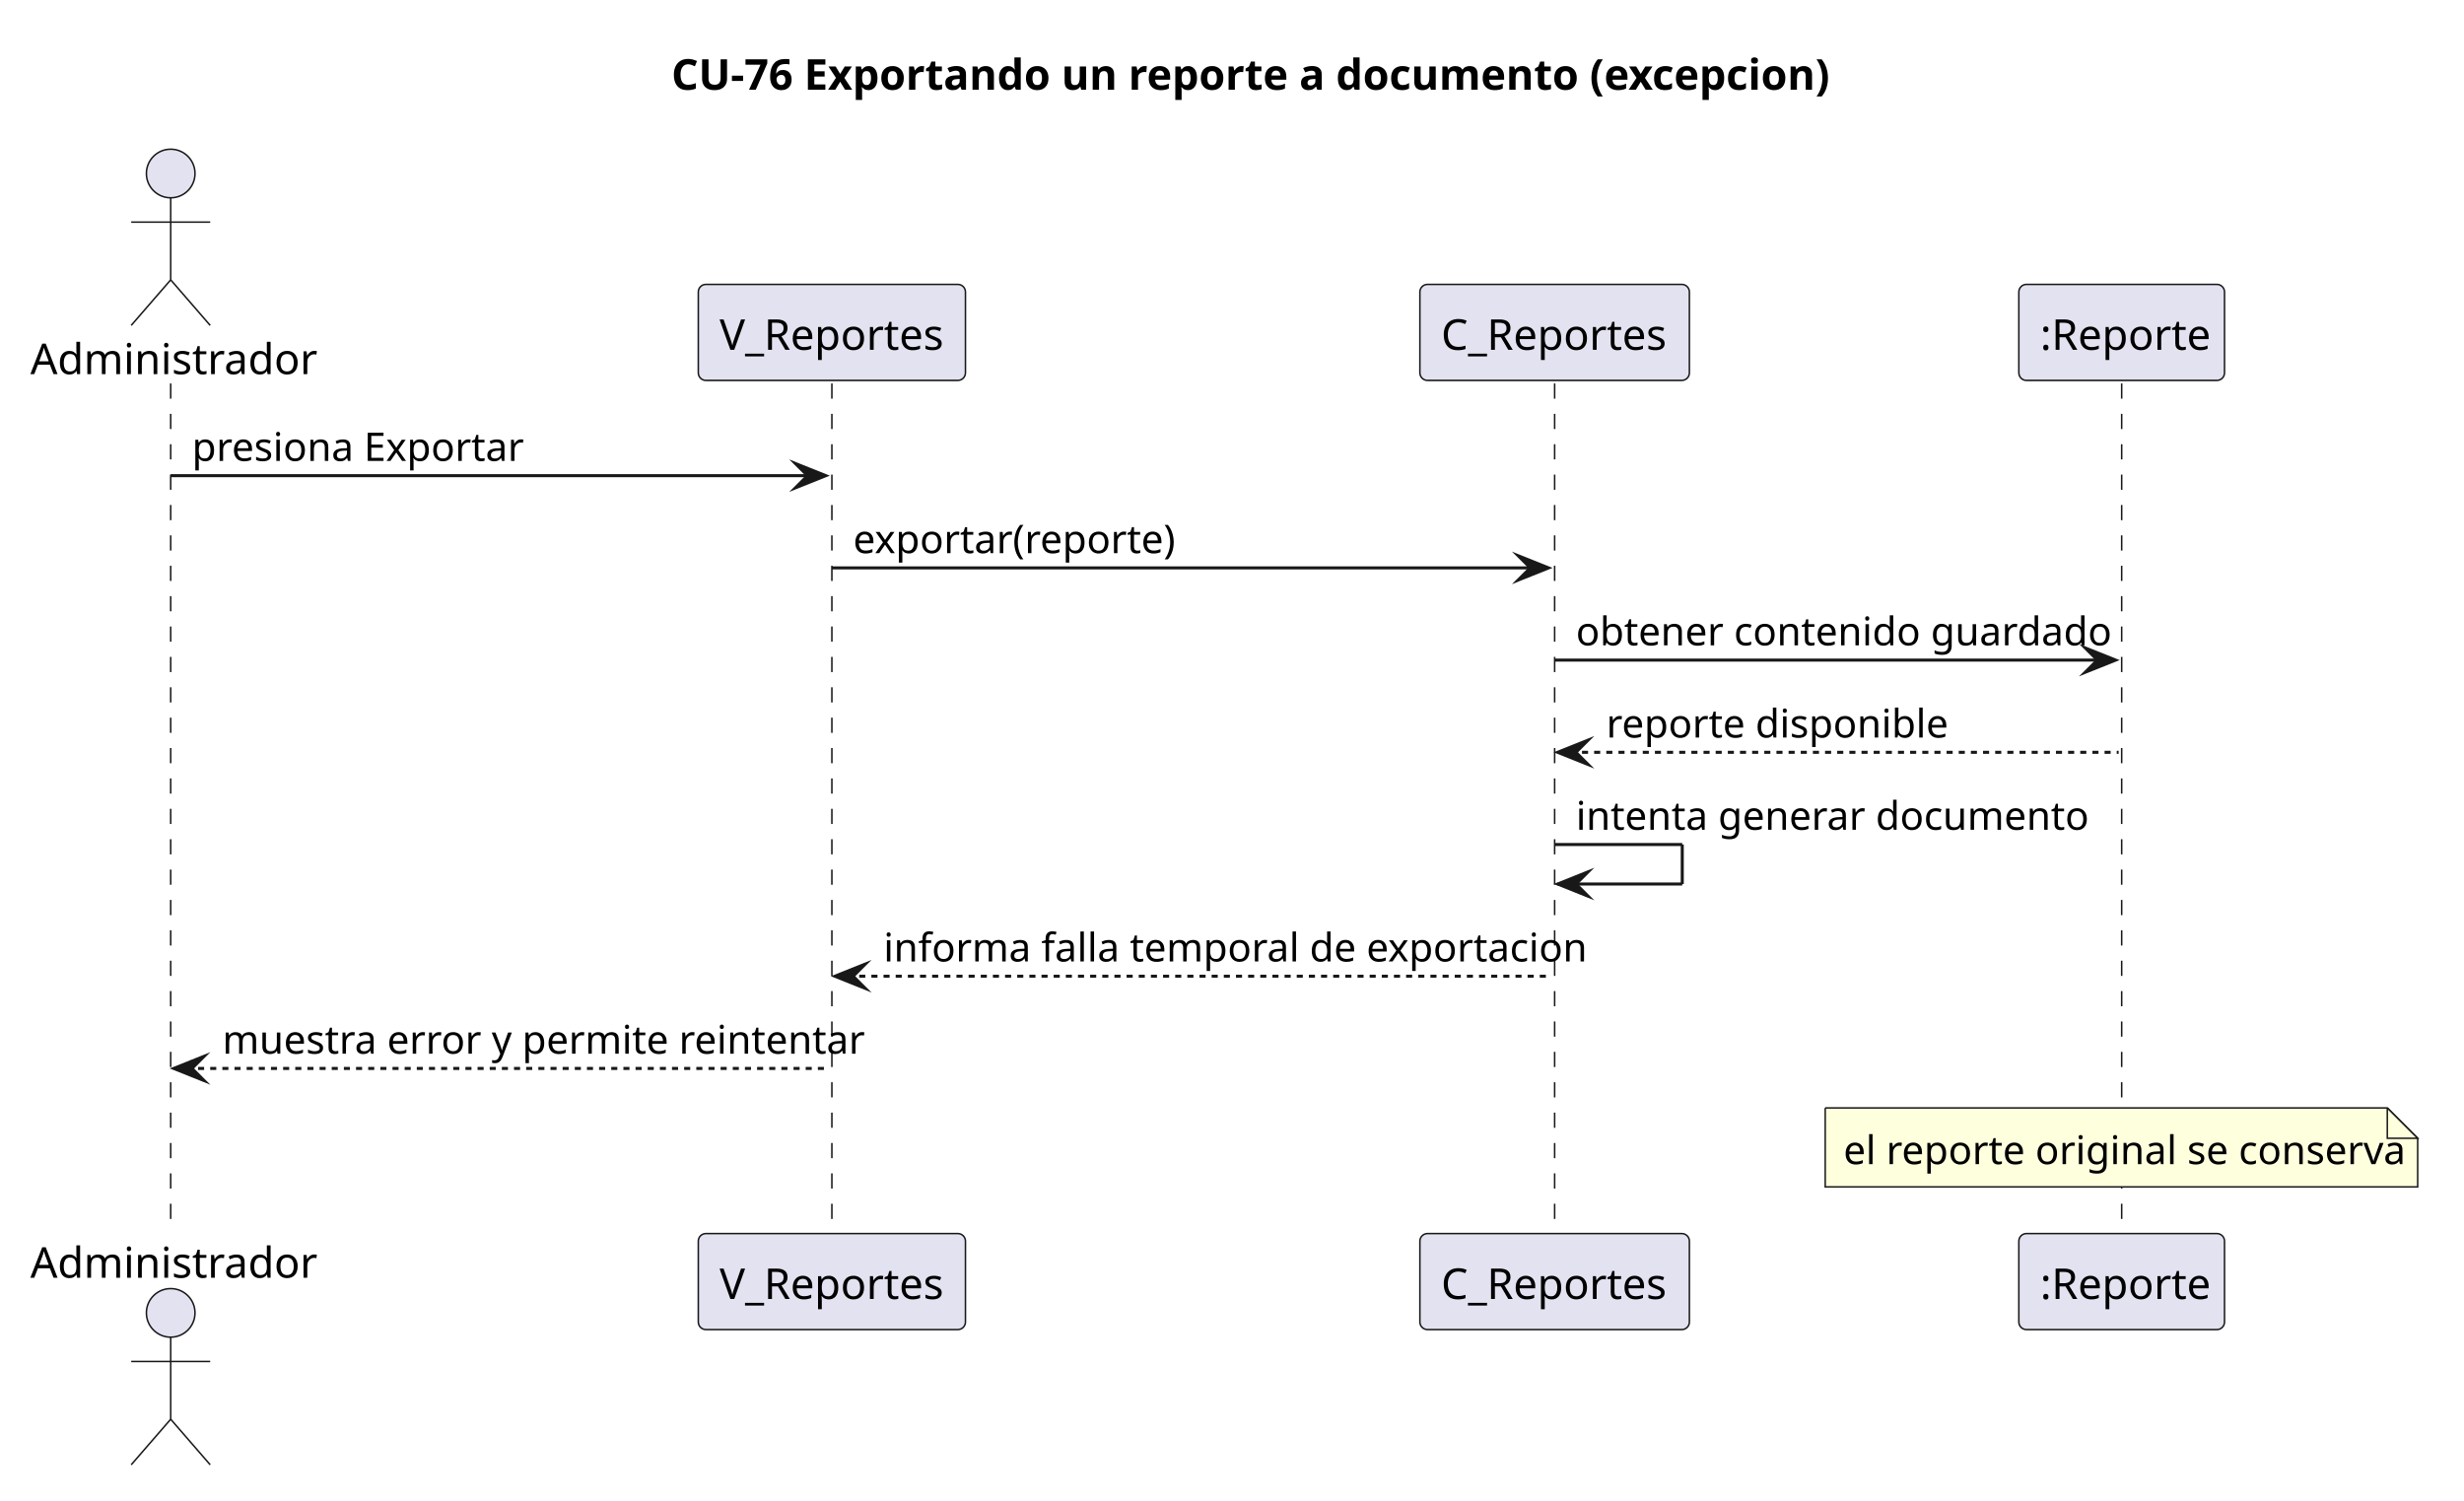
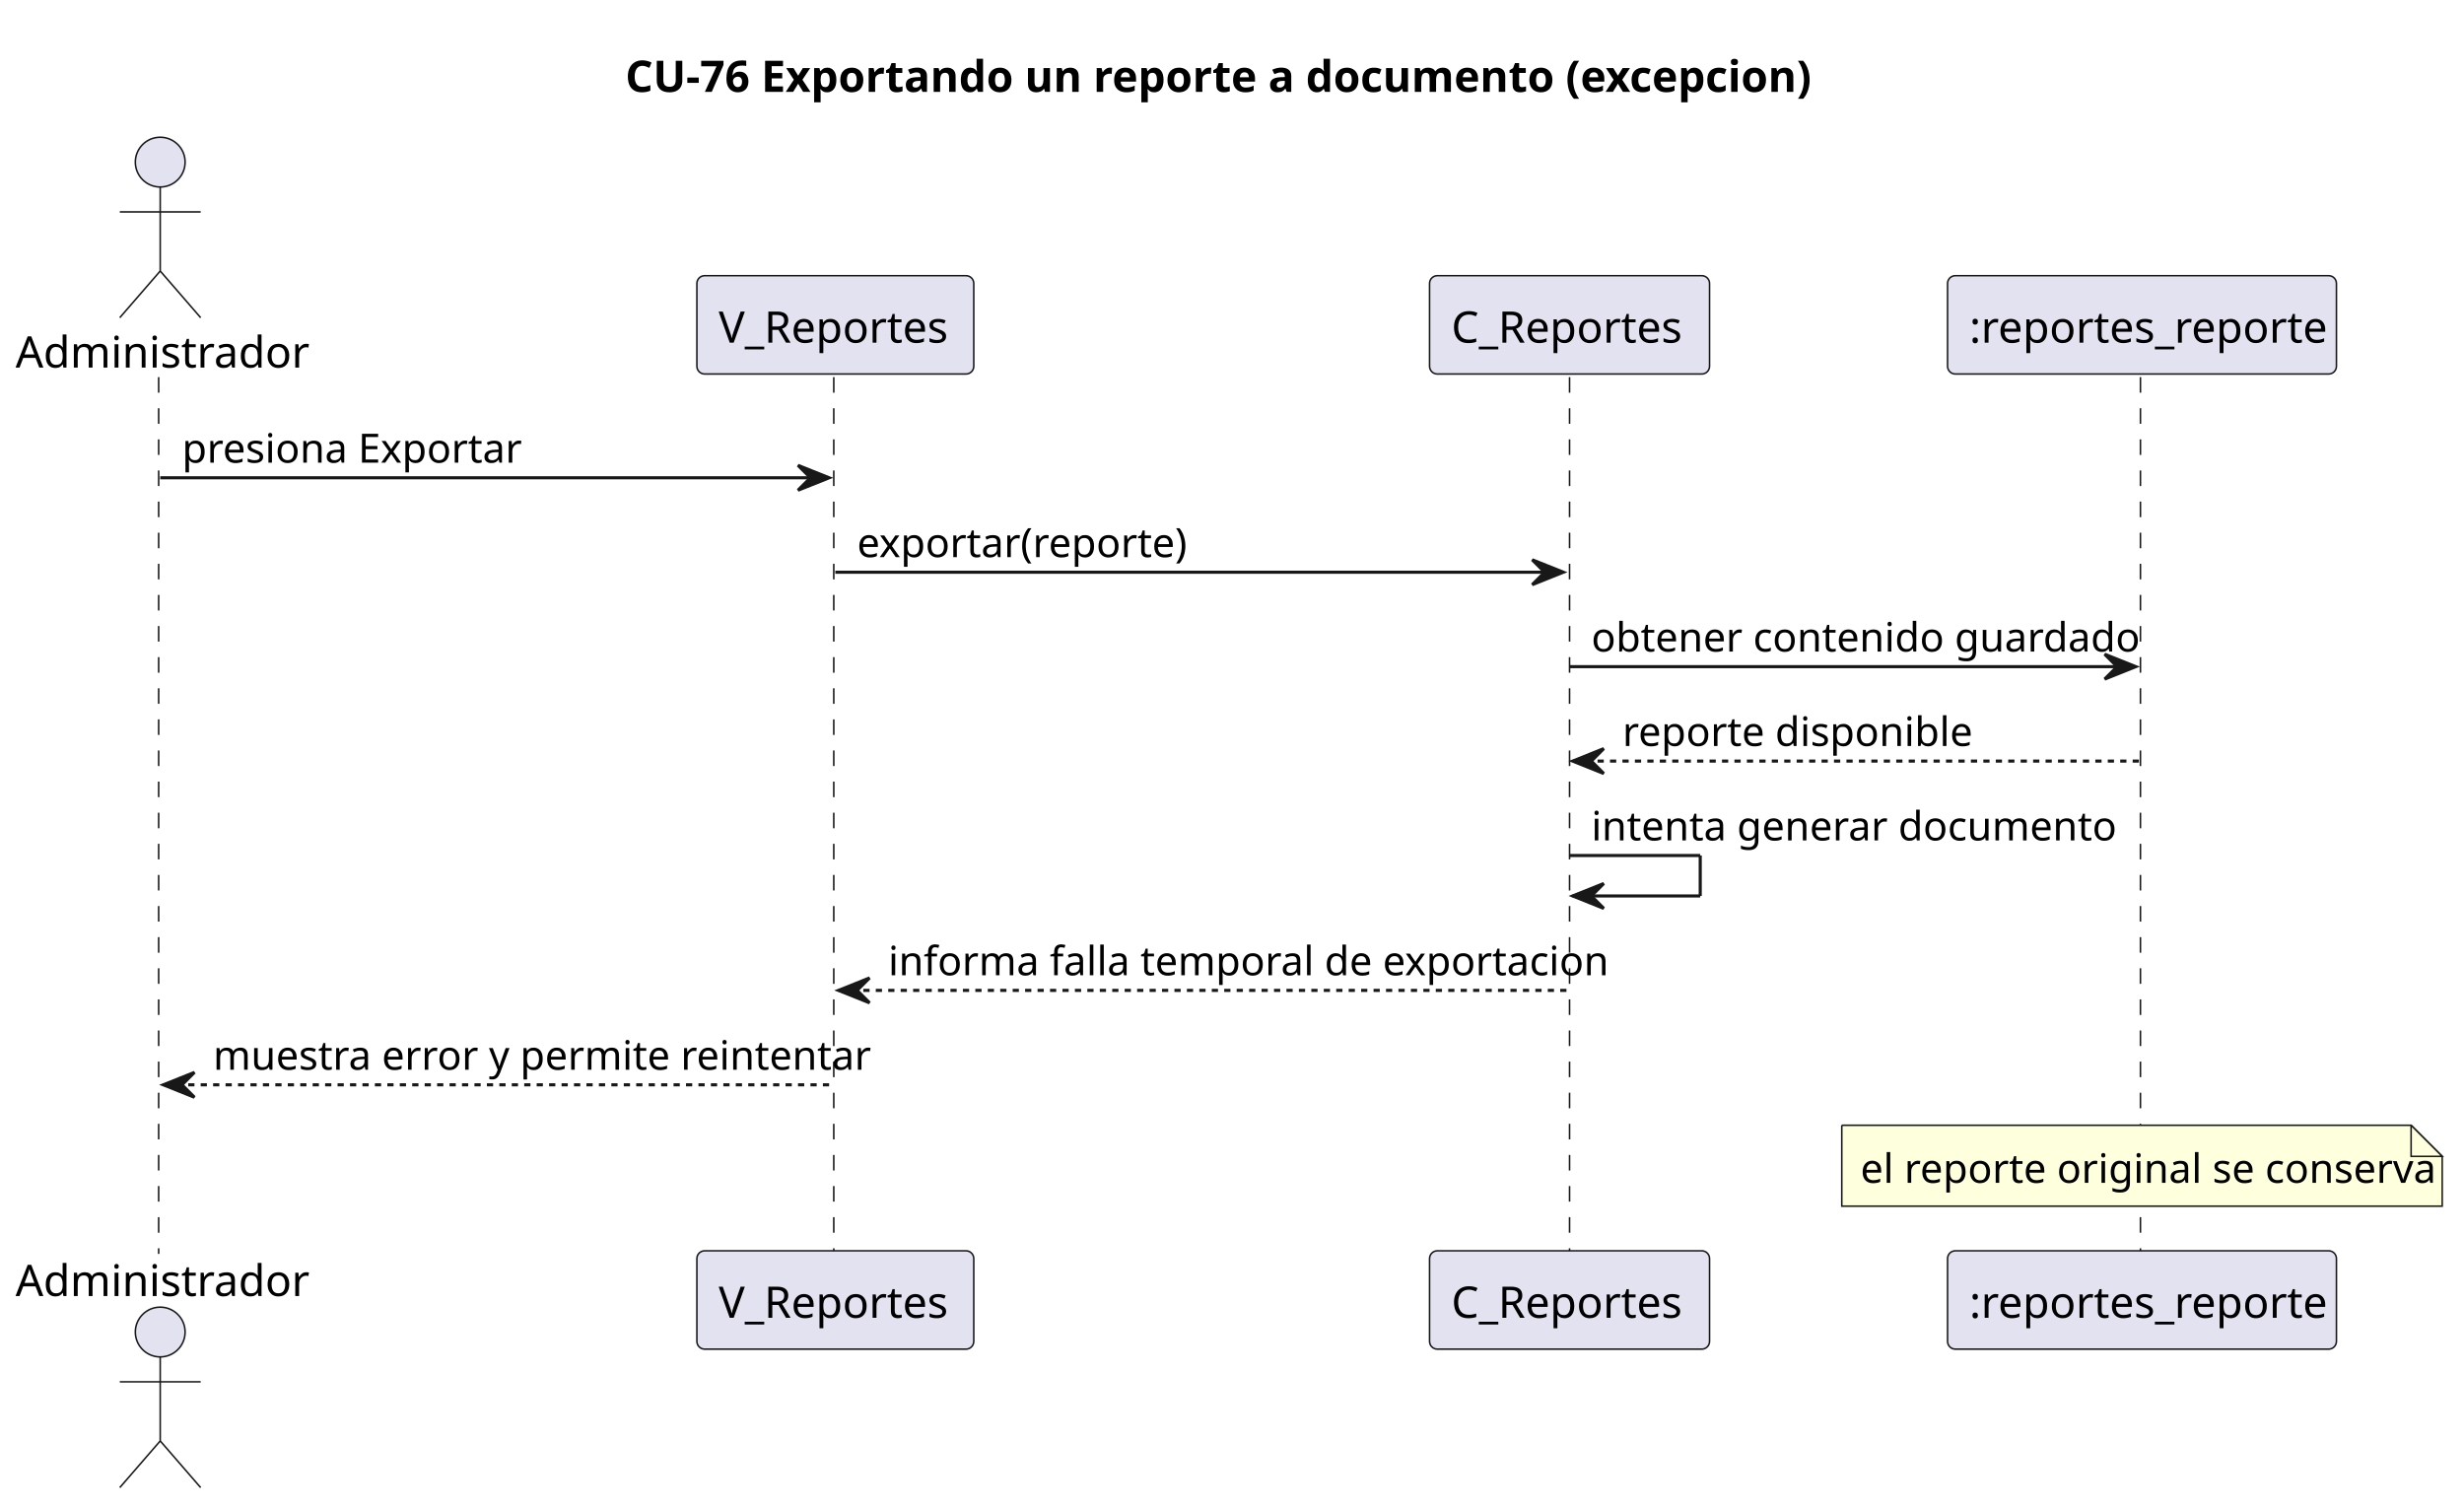
- <svg xmlns="http://www.w3.org/2000/svg" version="1.1" data-diagram-type="SEQUENCE" style="width:811px;height:494px;background:#FFFFFF;" width="811px" height="494px" viewBox="0 0 811 494" zoomAndPan="magnify" preserveAspectRatio="none" contentStyleType="text/css">
+ <svg xmlns="http://www.w3.org/2000/svg" contentStyleType="text/css" height="485px" preserveAspectRatio="none" style="width:792px;height:485px;background:#FFFFFF;" version="1.1" viewBox="0 0 792 485" width="792px" zoomAndPan="magnify">
  <defs />
-   <g font-family="sans-serif" lengthAdjust="spacing">
-     <g class="title" data-source-line="1">
-       <text x="220.983" y="29.533" fill="#000" font-size="14" textLength="367.938" font-weight="700">CU-76 Exportando un reporte a documento (excepcion)</text>
-     </g>
-     <g>
-       <rect x="52.683" y="126.219" width="8" height="279.813" fill="#000" fill-opacity="0" />
-       <line x1="56.183" y1="126.219" x2="56.183" y2="406.031" style="stroke:#181818;stroke-width:0.5;stroke-dasharray:5,5;" />
-     </g>
-     <g>
-       <rect x="270.305" y="126.219" width="8" height="279.813" fill="#000" fill-opacity="0" />
-       <line x1="273.805" y1="126.219" x2="273.805" y2="406.031" style="stroke:#181818;stroke-width:0.5;stroke-dasharray:5,5;" />
-     </g>
-     <g>
-       <rect x="508.196" y="126.219" width="8" height="279.813" fill="#000" fill-opacity="0" />
-       <line x1="511.696" y1="126.219" x2="511.696" y2="406.031" style="stroke:#181818;stroke-width:0.5;stroke-dasharray:5,5;" />
-     </g>
-     <g>
-       <rect x="694.829" y="126.219" width="8" height="279.813" fill="#000" fill-opacity="0" />
-       <line x1="698.329" y1="126.219" x2="698.329" y2="406.031" style="stroke:#181818;stroke-width:0.5;stroke-dasharray:5,5;" />
-     </g>
-     <text x="10" y="123.143" fill="#000" font-size="14" textLength="86.365">Administrador</text>
-     <ellipse cx="56.183" cy="57.109" rx="8" ry="8" fill="#E2E2F0" style="stroke:#181818;stroke-width:0.5;" />
-     <path d="M56.183,65.109 L56.183,92.109 M43.183,73.109 L69.183,73.109 M56.183,92.109 L43.183,107.109 M56.183,92.109 L69.183,107.109" style="stroke:#181818;stroke-width:0.5;" fill="none" />
-     <rect x="229.84" y="93.609" width="87.931" height="31.609" fill="#E2E2F0" style="stroke:#181818;stroke-width:0.5;" rx="2.5" ry="2.5" />
-     <text x="236.84" y="115.143" fill="#000" font-size="14" textLength="73.931">V_Reportes</text>
-     <rect x="467.344" y="93.609" width="88.703" height="31.609" fill="#E2E2F0" style="stroke:#181818;stroke-width:0.5;" rx="2.5" ry="2.5" />
-     <text x="474.344" y="115.143" fill="#000" font-size="14" textLength="74.703">C_Reportes</text>
-     <rect x="664.481" y="93.609" width="67.696" height="31.609" fill="#E2E2F0" style="stroke:#181818;stroke-width:0.5;" rx="2.5" ry="2.5" />
-     <text x="671.481" y="115.143" fill="#000" font-size="14" textLength="53.696">:Reporte</text>
-     <text x="10" y="420.564" fill="#000" font-size="14" textLength="86.365">Administrador</text>
-     <ellipse cx="56.183" cy="432.141" rx="8" ry="8" fill="#E2E2F0" style="stroke:#181818;stroke-width:0.5;" />
-     <path d="M56.183,440.141 L56.183,467.141 M43.183,448.141 L69.183,448.141 M56.183,467.141 L43.183,482.141 M56.183,467.141 L69.183,482.141" style="stroke:#181818;stroke-width:0.5;" fill="none" />
-     <rect x="229.84" y="406.031" width="87.931" height="31.609" fill="#E2E2F0" style="stroke:#181818;stroke-width:0.5;" rx="2.5" ry="2.5" />
-     <text x="236.84" y="427.564" fill="#000" font-size="14" textLength="73.931">V_Reportes</text>
-     <rect x="467.344" y="406.031" width="88.703" height="31.609" fill="#E2E2F0" style="stroke:#181818;stroke-width:0.5;" rx="2.5" ry="2.5" />
-     <text x="474.344" y="427.564" fill="#000" font-size="14" textLength="74.703">C_Reportes</text>
-     <rect x="664.481" y="406.031" width="67.696" height="31.609" fill="#E2E2F0" style="stroke:#181818;stroke-width:0.5;" rx="2.5" ry="2.5" />
-     <text x="671.481" y="427.564" fill="#000" font-size="14" textLength="53.696">:Reporte</text>
-     <polygon points="261.805,152.57,271.805,156.57,261.805,160.57,265.805,156.57" fill="#181818" style="stroke:#181818;stroke-width:1;stroke-linejoin:miter;stroke-miterlimit:10;" />
-     <line x1="56.183" y1="156.57" x2="267.805" y2="156.57" style="stroke:#181818;stroke-width:1;" />
-     <text x="63.183" y="151.714" fill="#000" font-size="13" textLength="102.61">presiona Exportar</text>
-     <polygon points="499.696,182.922,509.696,186.922,499.696,190.922,503.696,186.922" fill="#181818" style="stroke:#181818;stroke-width:1;stroke-linejoin:miter;stroke-miterlimit:10;" />
-     <line x1="273.805" y1="186.922" x2="505.696" y2="186.922" style="stroke:#181818;stroke-width:1;" />
-     <text x="280.805" y="182.065" fill="#000" font-size="13" textLength="97.538">exportar(reporte)</text>
-     <polygon points="686.329,213.273,696.329,217.273,686.329,221.273,690.329,217.273" fill="#181818" style="stroke:#181818;stroke-width:1;stroke-linejoin:miter;stroke-miterlimit:10;" />
-     <line x1="511.696" y1="217.273" x2="692.329" y2="217.273" style="stroke:#181818;stroke-width:1;" />
-     <text x="518.696" y="212.417" fill="#000" font-size="13" textLength="162.633">obtener contenido guardado</text>
-     <polygon points="522.696,243.625,512.696,247.625,522.696,251.625,518.696,247.625" fill="#181818" style="stroke:#181818;stroke-width:1;stroke-linejoin:miter;stroke-miterlimit:10;" />
-     <line x1="516.696" y1="247.625" x2="697.329" y2="247.625" style="stroke:#181818;stroke-width:1;stroke-dasharray:2,2;" />
-     <text x="528.696" y="242.769" fill="#000" font-size="13" textLength="103.346">reporte disponible</text>
-     <line x1="511.696" y1="277.977" x2="553.696" y2="277.977" style="stroke:#181818;stroke-width:1;" />
-     <line x1="553.696" y1="277.977" x2="553.696" y2="290.977" style="stroke:#181818;stroke-width:1;" />
-     <line x1="512.696" y1="290.977" x2="553.696" y2="290.977" style="stroke:#181818;stroke-width:1;" />
-     <polygon points="522.696,286.977,512.696,290.977,522.696,294.977,518.696,290.977" fill="#181818" style="stroke:#181818;stroke-width:1;stroke-linejoin:miter;stroke-miterlimit:10;" />
-     <text x="518.696" y="273.12" fill="#000" font-size="13" textLength="155.384">intenta generar documento</text>
-     <polygon points="284.805,317.328,274.805,321.328,284.805,325.328,280.805,321.328" fill="#181818" style="stroke:#181818;stroke-width:1;stroke-linejoin:miter;stroke-miterlimit:10;" />
-     <line x1="278.805" y1="321.328" x2="510.696" y2="321.328" style="stroke:#181818;stroke-width:1;stroke-dasharray:2,2;" />
-     <text x="290.805" y="316.472" fill="#000" font-size="13" textLength="213.891">informa falla temporal de exportacion</text>
-     <polygon points="67.183,347.68,57.183,351.68,67.183,355.68,63.183,351.68" fill="#181818" style="stroke:#181818;stroke-width:1;stroke-linejoin:miter;stroke-miterlimit:10;" />
-     <line x1="61.183" y1="351.68" x2="272.805" y2="351.68" style="stroke:#181818;stroke-width:1;stroke-dasharray:2,2;" />
-     <text x="73.183" y="346.823" fill="#000" font-size="13" textLength="193.623">muestra error y permite reintentar</text>
-     <path d="M600.755,364.68 L600.755,390.68 L795.755,390.68 L795.755,374.68 L785.755,364.68 L600.755,364.68" style="stroke:#181818;stroke-width:0.5;" fill="#FEFFDD" />
-     <path d="M785.755,364.68 L785.755,374.68 L795.755,374.68 L785.755,364.68" style="stroke:#181818;stroke-width:0.5;" fill="#FEFFDD" />
-     <text x="606.755" y="383.175" fill="#000" font-size="13" textLength="174.148">el reporte original se conserva</text>
+   <g>
+     <text fill="#000000" font-family="sans-serif" font-size="14" font-weight="bold" lengthAdjust="spacing" textLength="387" x="201" y="29.533">CU-76 Exportando un reporte a documento (excepcion)</text>
+     <line style="stroke:#181818;stroke-width:0.5;stroke-dasharray:5.0,5.0;" x1="51" x2="51" y1="121.219" y2="403.031" />
+     <line style="stroke:#181818;stroke-width:0.5;stroke-dasharray:5.0,5.0;" x1="268" x2="268" y1="121.219" y2="403.031" />
+     <line style="stroke:#181818;stroke-width:0.5;stroke-dasharray:5.0,5.0;" x1="504.5" x2="504.5" y1="121.219" y2="403.031" />
+     <line style="stroke:#181818;stroke-width:0.5;stroke-dasharray:5.0,5.0;" x1="688" x2="688" y1="121.219" y2="403.031" />
+     <text fill="#000000" font-family="sans-serif" font-size="14" lengthAdjust="spacing" textLength="87" x="5" y="118.143">Administrador</text>
+     <ellipse cx="51.5" cy="52.109" fill="#E2E2F0" rx="8" ry="8" style="stroke:#181818;stroke-width:0.5;" />
+     <path d="M51.5,60.109 L51.5,87.109 M38.5,68.109 L64.5,68.109 M51.5,87.109 L38.5,102.109 M51.5,87.109 L64.5,102.109 " fill="none" style="stroke:#181818;stroke-width:0.5;" />
+     <text fill="#000000" font-family="sans-serif" font-size="14" lengthAdjust="spacing" textLength="87" x="5" y="416.565">Administrador</text>
+     <ellipse cx="51.5" cy="428.141" fill="#E2E2F0" rx="8" ry="8" style="stroke:#181818;stroke-width:0.5;" />
+     <path d="M51.5,436.141 L51.5,463.141 M38.5,444.141 L64.5,444.141 M51.5,463.141 L38.5,478.141 M51.5,463.141 L64.5,478.141 " fill="none" style="stroke:#181818;stroke-width:0.5;" />
+     <rect fill="#E2E2F0" height="31.609" rx="2.5" ry="2.5" style="stroke:#181818;stroke-width:0.5;" width="89" x="224" y="88.609" />
+     <text fill="#000000" font-family="sans-serif" font-size="14" lengthAdjust="spacing" textLength="75" x="231" y="110.143">V_Reportes</text>
+     <rect fill="#E2E2F0" height="31.609" rx="2.5" ry="2.5" style="stroke:#181818;stroke-width:0.5;" width="89" x="224" y="402.031" />
+     <text fill="#000000" font-family="sans-serif" font-size="14" lengthAdjust="spacing" textLength="75" x="231" y="423.565">V_Reportes</text>
+     <rect fill="#E2E2F0" height="31.609" rx="2.5" ry="2.5" style="stroke:#181818;stroke-width:0.5;" width="90" x="459.5" y="88.609" />
+     <text fill="#000000" font-family="sans-serif" font-size="14" lengthAdjust="spacing" textLength="76" x="466.5" y="110.143">C_Reportes</text>
+     <rect fill="#E2E2F0" height="31.609" rx="2.5" ry="2.5" style="stroke:#181818;stroke-width:0.5;" width="90" x="459.5" y="402.031" />
+     <text fill="#000000" font-family="sans-serif" font-size="14" lengthAdjust="spacing" textLength="76" x="466.5" y="423.565">C_Reportes</text>
+     <rect fill="#E2E2F0" height="31.609" rx="2.5" ry="2.5" style="stroke:#181818;stroke-width:0.5;" width="125" x="626" y="88.609" />
+     <text fill="#000000" font-family="sans-serif" font-size="14" lengthAdjust="spacing" textLength="111" x="633" y="110.143">:reportes_reporte</text>
+     <rect fill="#E2E2F0" height="31.609" rx="2.5" ry="2.5" style="stroke:#181818;stroke-width:0.5;" width="125" x="626" y="402.031" />
+     <text fill="#000000" font-family="sans-serif" font-size="14" lengthAdjust="spacing" textLength="111" x="633" y="423.565">:reportes_reporte</text>
+     <polygon fill="#181818" points="256.5,149.57,266.5,153.57,256.5,157.57,260.5,153.57" style="stroke:#181818;stroke-width:1.0;" />
+     <line style="stroke:#181818;stroke-width:1.0;" x1="51.5" x2="262.5" y1="153.57" y2="153.57" />
+     <text fill="#000000" font-family="sans-serif" font-size="13" lengthAdjust="spacing" textLength="102" x="58.5" y="148.714">presiona Exportar</text>
+     <polygon fill="#181818" points="492.5,179.922,502.5,183.922,492.5,187.922,496.5,183.922" style="stroke:#181818;stroke-width:1.0;" />
+     <line style="stroke:#181818;stroke-width:1.0;" x1="268.5" x2="498.5" y1="183.922" y2="183.922" />
+     <text fill="#000000" font-family="sans-serif" font-size="13" lengthAdjust="spacing" textLength="95" x="275.5" y="179.065">exportar(reporte)</text>
+     <polygon fill="#181818" points="676.5,210.273,686.5,214.273,676.5,218.273,680.5,214.273" style="stroke:#181818;stroke-width:1.0;" />
+     <line style="stroke:#181818;stroke-width:1.0;" x1="504.5" x2="682.5" y1="214.273" y2="214.273" />
+     <text fill="#000000" font-family="sans-serif" font-size="13" lengthAdjust="spacing" textLength="160" x="511.5" y="209.417">obtener contenido guardado</text>
+     <polygon fill="#181818" points="515.5,240.625,505.5,244.625,515.5,248.625,511.5,244.625" style="stroke:#181818;stroke-width:1.0;" />
+     <line style="stroke:#181818;stroke-width:1.0;stroke-dasharray:2.0,2.0;" x1="509.5" x2="687.5" y1="244.625" y2="244.625" />
+     <text fill="#000000" font-family="sans-serif" font-size="13" lengthAdjust="spacing" textLength="102" x="521.5" y="239.769">reporte disponible</text>
+     <line style="stroke:#181818;stroke-width:1.0;" x1="504.5" x2="546.5" y1="274.977" y2="274.977" />
+     <line style="stroke:#181818;stroke-width:1.0;" x1="546.5" x2="546.5" y1="274.977" y2="287.977" />
+     <line style="stroke:#181818;stroke-width:1.0;" x1="505.5" x2="546.5" y1="287.977" y2="287.977" />
+     <polygon fill="#181818" points="515.5,283.977,505.5,287.977,515.5,291.977,511.5,287.977" style="stroke:#181818;stroke-width:1.0;" />
+     <text fill="#000000" font-family="sans-serif" font-size="13" lengthAdjust="spacing" textLength="154" x="511.5" y="270.12">intenta generar documento</text>
+     <polygon fill="#181818" points="279.5,314.328,269.5,318.328,279.5,322.328,275.5,318.328" style="stroke:#181818;stroke-width:1.0;" />
+     <line style="stroke:#181818;stroke-width:1.0;stroke-dasharray:2.0,2.0;" x1="273.5" x2="503.5" y1="318.328" y2="318.328" />
+     <text fill="#000000" font-family="sans-serif" font-size="13" lengthAdjust="spacing" textLength="212" x="285.5" y="313.472">informa falla temporal de exportacion</text>
+     <polygon fill="#181818" points="62.5,344.68,52.5,348.68,62.5,352.68,58.5,348.68" style="stroke:#181818;stroke-width:1.0;" />
+     <line style="stroke:#181818;stroke-width:1.0;stroke-dasharray:2.0,2.0;" x1="56.5" x2="267.5" y1="348.68" y2="348.68" />
+     <text fill="#000000" font-family="sans-serif" font-size="13" lengthAdjust="spacing" textLength="193" x="68.5" y="343.823">muestra error y permite reintentar</text>
+     <path d="M592,361.68 L592,387.68 L785,387.68 L785,371.68 L775,361.68 L592,361.68 " fill="#FEFFDD" style="stroke:#181818;stroke-width:0.5;" />
+     <path d="M775,361.68 L775,371.68 L785,371.68 L775,361.68 " fill="#FEFFDD" style="stroke:#181818;stroke-width:0.5;" />
+     <text fill="#000000" font-family="sans-serif" font-size="13" lengthAdjust="spacing" textLength="172" x="598" y="380.175">el reporte original se conserva</text>
  </g>
</svg>
